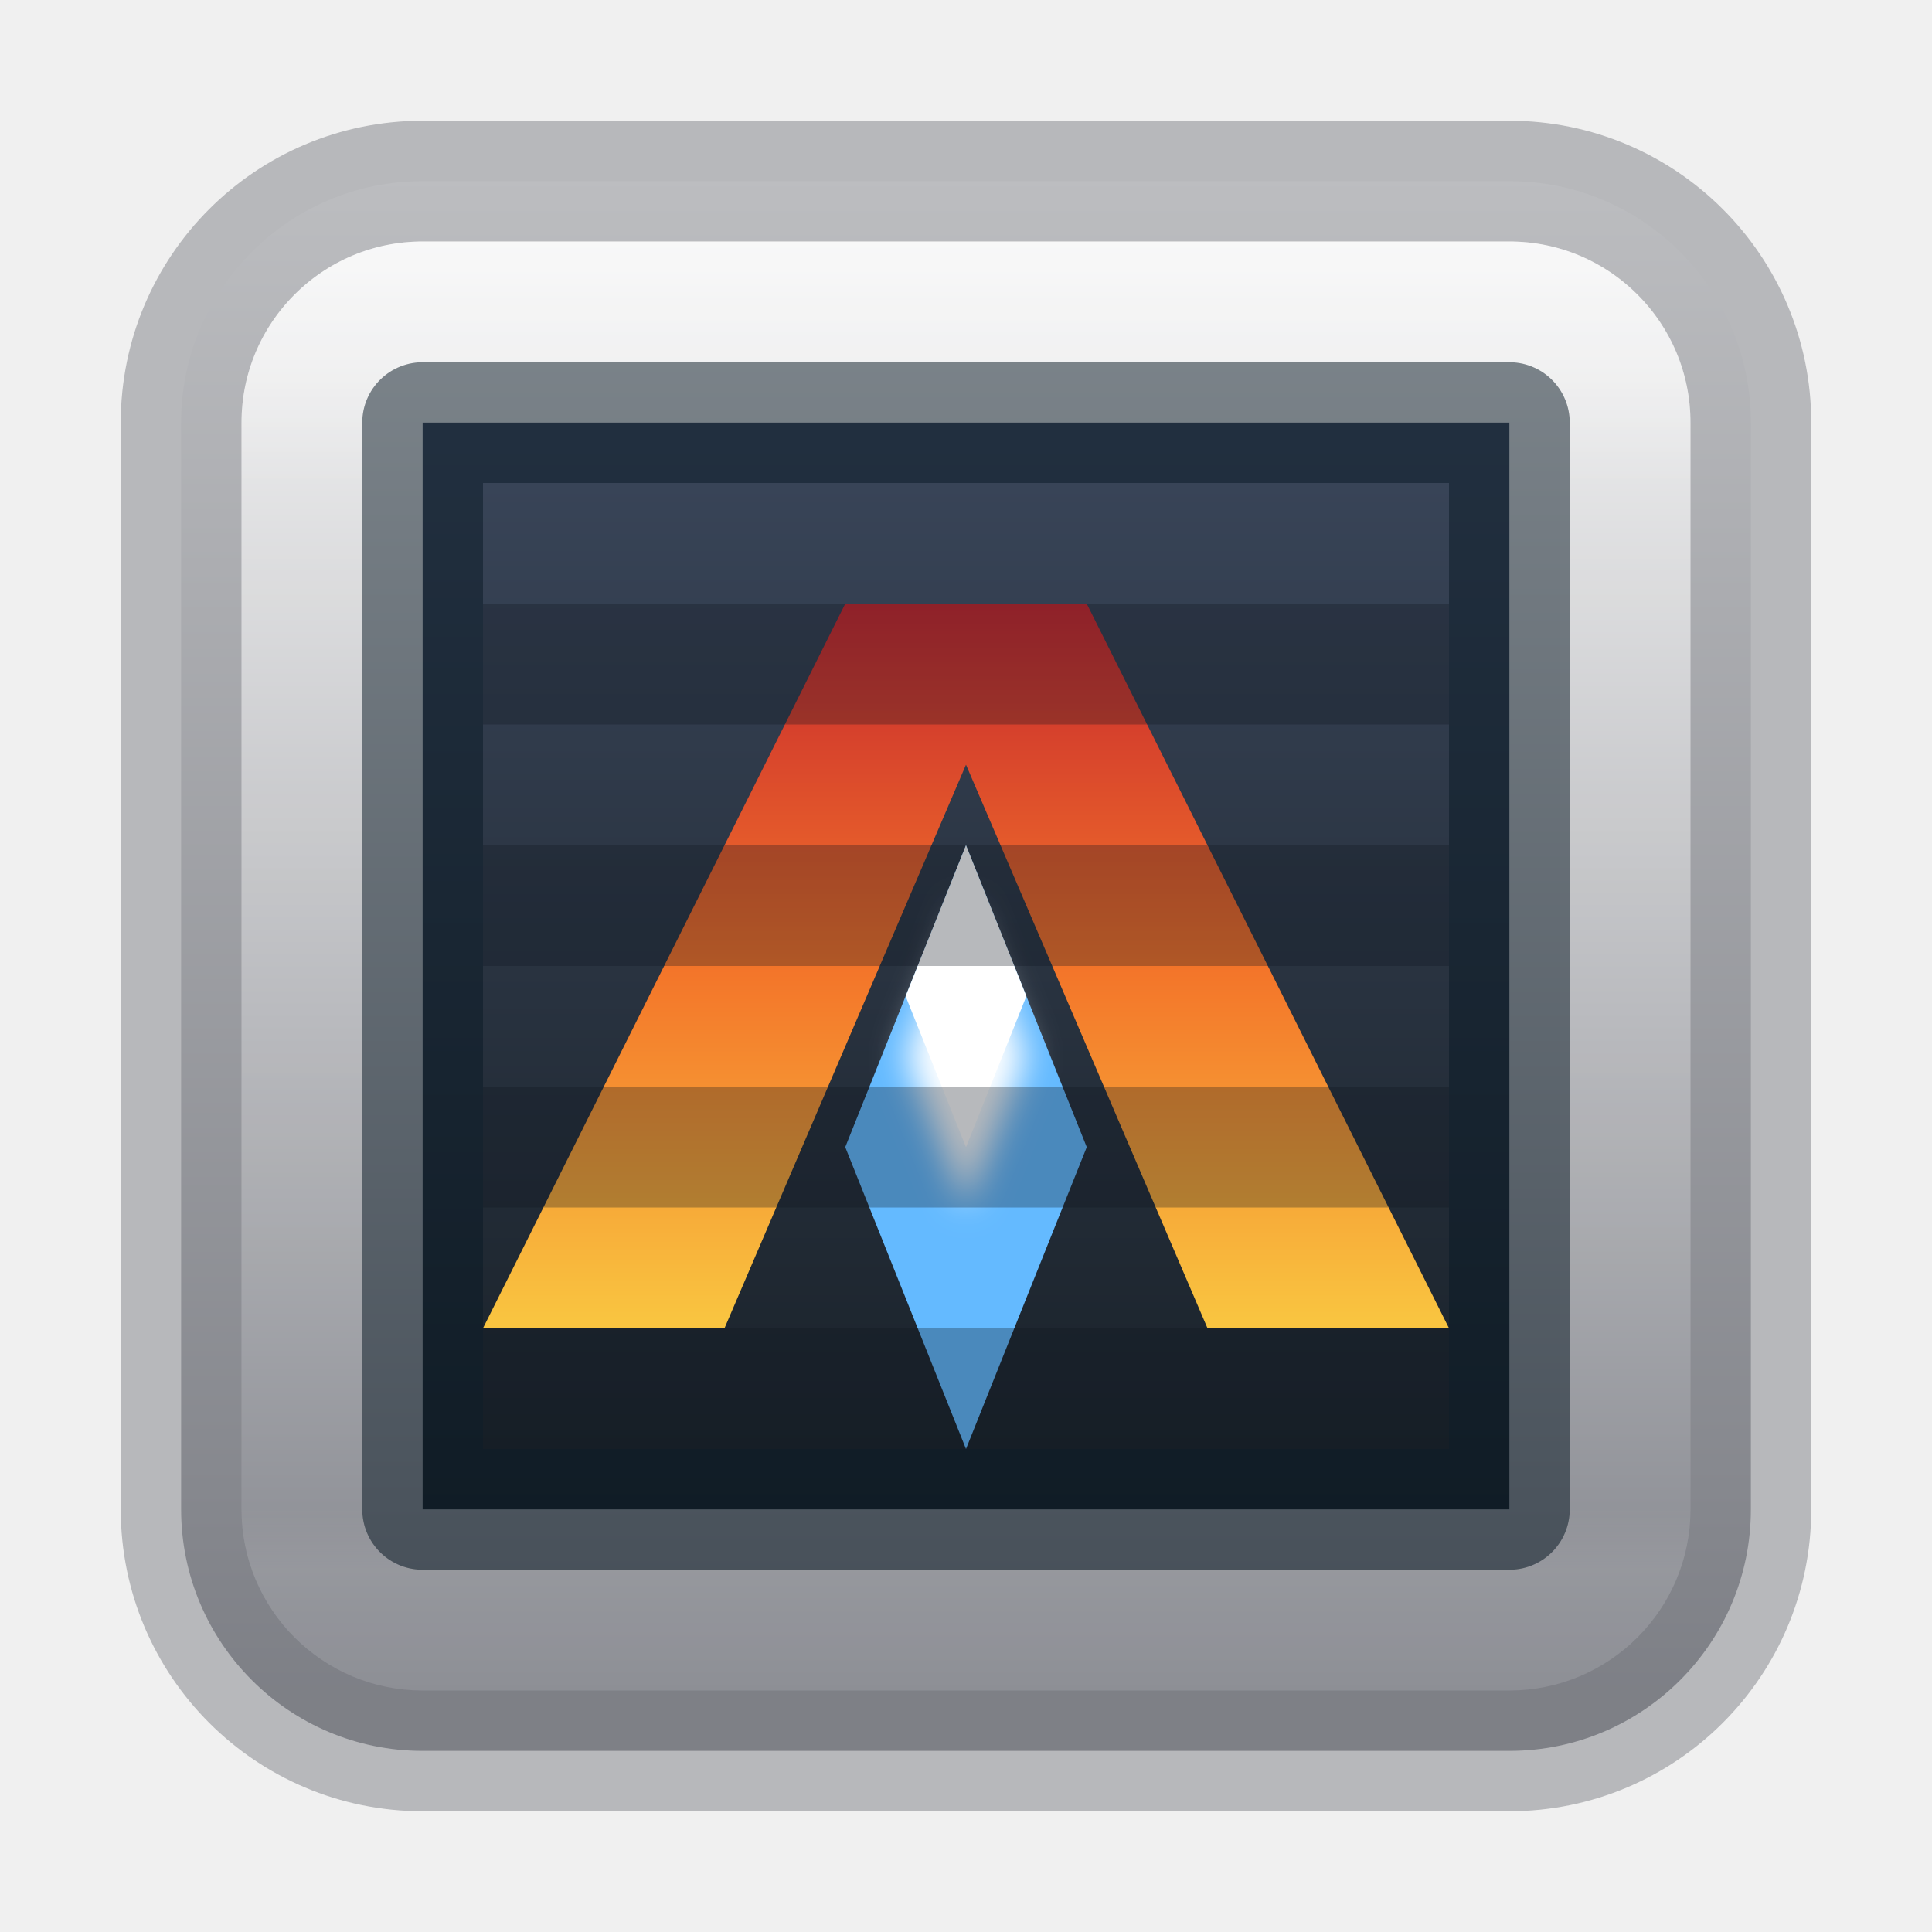
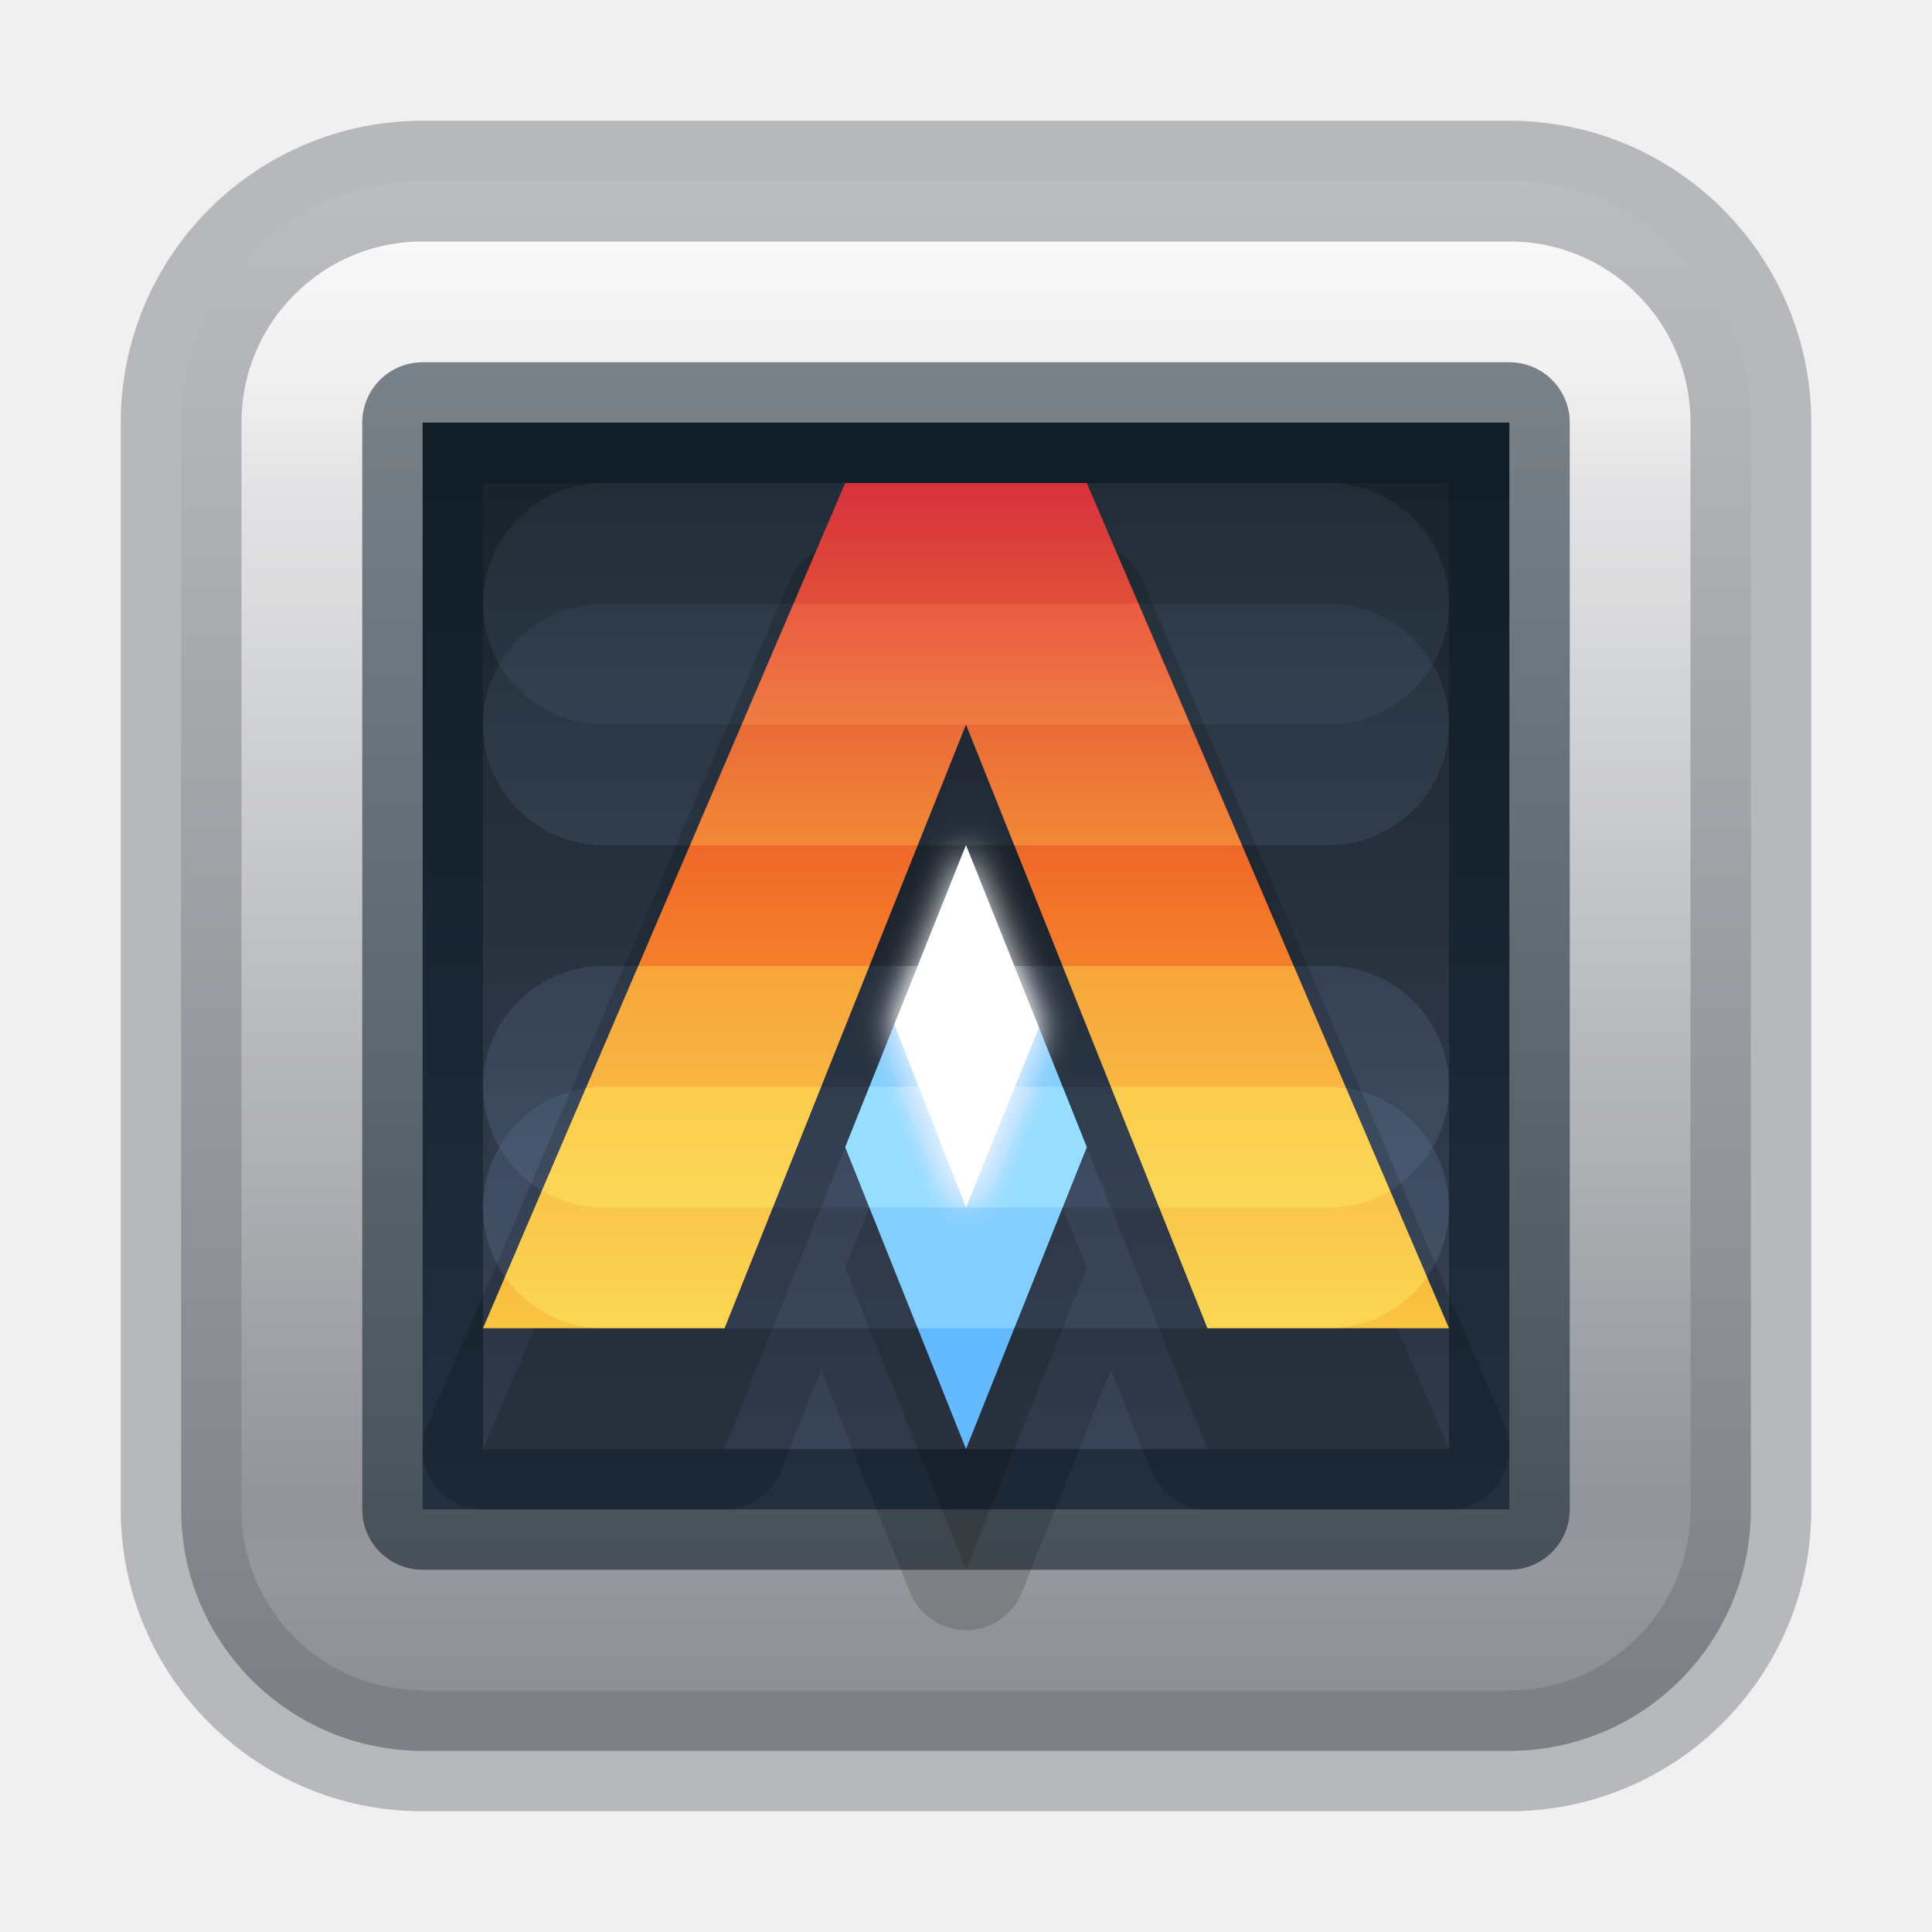
<svg xmlns="http://www.w3.org/2000/svg" xmlns:xlink="http://www.w3.org/1999/xlink" version="1.1" width="16" height="16" id="svg4372" xml:space="preserve">
  <defs id="defs4374">
    <linearGradient x1="24" y1="7.182" x2="24" y2="40.818" id="linearGradient3304" xlink:href="#linearGradient3924-4-8" gradientUnits="userSpaceOnUse" gradientTransform="matrix(0.2972973,0,0,0.2972973,0.8648691,0.8648672)" />
    <linearGradient id="linearGradient3924-4-8">
      <stop id="stop3926-0-4" style="stop-color:#ffffff;stop-opacity:1" offset="0" />
      <stop id="stop3928-6-8" style="stop-color:#ffffff;stop-opacity:0.235" offset="0.102" />
      <stop id="stop3930-2-1" style="stop-color:#ffffff;stop-opacity:0.157" offset="0.95" />
      <stop id="stop3932-9-0" style="stop-color:#ffffff;stop-opacity:0.392" offset="1" />
    </linearGradient>
    <linearGradient id="linearGradient2">
      <stop style="stop-color:#fafafa;stop-opacity:1;" offset="0" id="stop7" />
      <stop style="stop-color:#7e8087;stop-opacity:1;" offset="1" id="stop8-5" />
    </linearGradient>
    <linearGradient id="linearGradient1">
      <stop style="stop-color:#c6262e;stop-opacity:1;" offset="0" id="stop4" />
      <stop style="stop-color:#f37329;stop-opacity:1;" offset="0.5" id="stop6" />
      <stop style="stop-color:#f9c440;stop-opacity:1;" offset="1" id="stop5" />
    </linearGradient>
    <linearGradient id="linearGradient870">
-       <stop id="stop866" offset="0" style="stop-color:#3a465a;stop-opacity:1;" />
-       <stop id="stop868" offset="1" style="stop-color:#182027;stop-opacity:1;" />
+       <stop id="stop868" offset="0" style="stop-color:#182027;stop-opacity:1;" />
+       <stop id="stop866" offset="1" style="stop-color:#3a465a;stop-opacity:1;" />
    </linearGradient>
-     <linearGradient xlink:href="#linearGradient1" id="linearGradient3" gradientUnits="userSpaceOnUse" gradientTransform="matrix(0.2962874,0,0,0.2962874,0.5928155,0.5556889)" x1="25" y1="15" x2="25" y2="35" />
-     <filter style="color-interpolation-filters:sRGB" id="filter3" x="-0.336" y="-0.134" width="1.672" height="1.269">
+     <linearGradient xlink:href="#linearGradient1" id="linearGradient3" gradientUnits="userSpaceOnUse" gradientTransform="matrix(0.2962874,0,0,0.2962874,0.5928155,0.5556889)" x1="25" y1="11.625" x2="25" y2="35" />
+     <filter style="color-interpolation-filters:sRGB" id="filter3" x="-0.28" y="-0.112" width="1.561" height="1.224">
      <feGaussianBlur stdDeviation="0.14" id="feGaussianBlur3" />
    </filter>
    <linearGradient xlink:href="#linearGradient870" id="linearGradient10" x1="8" y1="3.5" x2="8" y2="12.5" gradientUnits="userSpaceOnUse" />
    <linearGradient xlink:href="#linearGradient2" id="linearGradient13" x1="8" y1="1.5" x2="8" y2="14" gradientUnits="userSpaceOnUse" />
  </defs>
  <rect width="13" height="13" rx="2" ry="2" x="1.5" y="1.5" id="rect5505-21-2-8" style="color:#000000;display:inline;overflow:visible;visibility:visible;fill:url(#linearGradient13);stroke:#7e8087;stroke-width:1;stroke-linecap:round;stroke-linejoin:round;stroke-miterlimit:4;stroke-dasharray:none;stroke-dashoffset:0;stroke-opacity:0.5;marker:none;enable-background:accumulate" />
  <rect width="11" height="11" x="2.5" y="2.5" id="rect6741-0-3-5" style="opacity:0.3;fill:none;stroke:url(#linearGradient3304);stroke-width:1;stroke-linecap:round;stroke-linejoin:round;stroke-miterlimit:4;stroke-dasharray:none;stroke-dashoffset:0;stroke-opacity:1" rx="1" ry="1" />
  <rect style="fill:url(#linearGradient10);stroke:#091825;stroke-linejoin:round;stroke-opacity:0.498" id="rect3" width="9" height="9" x="3.5" y="3.5" rx="0" ry="0" />
  <g id="layer4-0" transform="matrix(0.9047486,0,0,0.9047486,-534.515,-685.5605)" />
  <g id="layer4-0-7" transform="matrix(0.9047486,0,0,0.9047486,-534.515,-678.3225)" />
  <g id="layer1-3" transform="matrix(0.9047486,0,0,0.9047486,-37.80799,-9.503337)" />
  <g id="layer4-0-4" transform="matrix(0.9047486,0,0,0.9047486,-534.515,-685.5605)" />
  <g id="layer4-0-7-9" transform="matrix(0.9047486,0,0,0.9047486,-534.515,-678.3225)" />
  <g id="layer1-3-2" transform="matrix(0.9047486,0,0,0.9047486,-37.80799,-9.503337)" />
  <g id="layer4-0-3" transform="matrix(0.9047486,0,0,0.9047486,-534.515,-685.5605)" />
  <g id="layer4-0-7-7" transform="matrix(0.9047486,0,0,0.9047486,-534.515,-678.3225)" />
  <g id="layer1-3-5" transform="matrix(0.9047486,0,0,0.9047486,-37.80799,-9.503337)" />
  <g id="layer4-0-4-9" transform="matrix(0.9047486,0,0,0.9047486,-534.515,-685.5605)" />
  <g id="layer4-0-7-9-2" transform="matrix(0.9047486,0,0,0.9047486,-534.515,-678.3225)" />
  <g id="layer1-3-2-2" transform="matrix(0.9047486,0,0,0.9047486,-37.80799,-9.503337)" />
+   <path id="path5" style="opacity:0.15;fill:#000000;fill-opacity:1;stroke:#000000;stroke-width:1;stroke-linejoin:round;stroke-opacity:1;stroke-dasharray:none" d="M 7 5 L 4 12 L 6 12 L 8 7 L 10 12 L 12 12 L 9 5 L 7 5 z M 8 8 L 7 10.5 L 8 13 L 9 10.5 L 8 8 z " />
+   <g id="g13" transform="translate(0,1)" style="stroke:none;stroke-opacity:0.5;fill:#000000;fill-opacity:0.15">
+     <path id="path10" style="fill:#000000;stroke:none;stroke-width:1;stroke-linejoin:round;stroke-opacity:0.5;fill-opacity:1;stroke-dasharray:none;opacity:0.15" d="M 7 4 L 4 11 L 6 11 L 8 6 L 10 11 L 12 11 L 9 4 L 7 4 z M 8 7 L 7 9.5 L 8 12 L 9 9.5 L 8 7 z " />
+   </g>
  <g id="g10">
-     <path style="fill:url(#linearGradient3);stroke:none;stroke-width:0.296;stroke-linejoin:round;stroke-opacity:0.497" d="m 7,5 h 2 l 3,6 -2,-6e-5 L 8,6.333 6,11 4,11 Z" id="path115-9-9" />
+     <path style="fill:url(#linearGradient3);stroke:none;stroke-width:0.296;stroke-linejoin:round;stroke-opacity:0.497" d="m 7,4 h 2 l 3,7 -2,-6e-5 L 8,6 6,11 4,11 Z" id="path115-9-9" />
    <path style="fill:#64baff;stroke:none;stroke-width:0.287;stroke-linejoin:round;stroke-opacity:0.497" d="M 8,7 7,9.5 8,12 9,9.5 Z" id="path116-3-1" />
-     <path style="fill:#ffffff;fill-opacity:1;stroke:none;stroke-width:0.178;stroke-linejoin:round;stroke-opacity:0.497" d="M 8,7 7.5,8.25 8,9.5 8.5,8.25 Z" id="path117-1-2" />
-     <path style="fill:#ffffff;fill-opacity:1;stroke:none;stroke-width:0.178;stroke-linejoin:round;stroke-opacity:0.497;filter:url(#filter3)" d="m 8,7.5 -0.5,1.25 L 8,10 8.5,8.75 Z" id="path3" />
+     <path style="fill:#ffffff;fill-opacity:1;stroke:none;stroke-width:0.178;stroke-linejoin:round;stroke-opacity:0.497;filter:url(#filter3)" d="M 8,7 7.406,8.485 8,10 8.604,8.51 Z" id="path3" />
+     <path style="fill:#ffffff;fill-opacity:1;stroke:none;stroke-width:0.178;stroke-linejoin:round;stroke-opacity:0.497" d="M 8,7 7.406,8.485 8,10 8.604,8.51 Z" id="path117-1-2" />
  </g>
-   <path id="path16" style="fill:none;fill-opacity:1;stroke:#0e141f;stroke-linejoin:round;stroke-opacity:0.3" d="m 4,11.5 h 8 m -8,-2 h 8 m -8,-2 h 8 m -8,-2 h 8" />
+   <g id="path1" style="opacity:0.5" />
+   <g id="path2" style="opacity:0.5" />
+   <g id="path4" style="opacity:0.5" />
+   <g id="g15" style="mix-blend-mode:overlay;fill:#ffffff;fill-opacity:1;stroke:none" transform="translate(13)">
+     <g id="path6" style="opacity:0.5;fill:#ffffff;fill-opacity:1;stroke:none" />
+     <path id="path8" style="mix-blend-mode:overlay;fill:none;stroke:#ffffff;stroke-width:2;stroke-linecap:round;stroke-linejoin:round;stroke-dasharray:none;stroke-opacity:1;opacity:0.3" d="m -8,9 h 6 M -8,5 h 6" />
+     <path id="path9" style="mix-blend-mode:overlay;fill:none;stroke:#ffffff;stroke-width:2;stroke-linecap:round;stroke-linejoin:round;stroke-dasharray:none;stroke-opacity:1;opacity:0.3" d="m -8,10 h 6 M -8,6 h 6" />
+   </g>
</svg>
